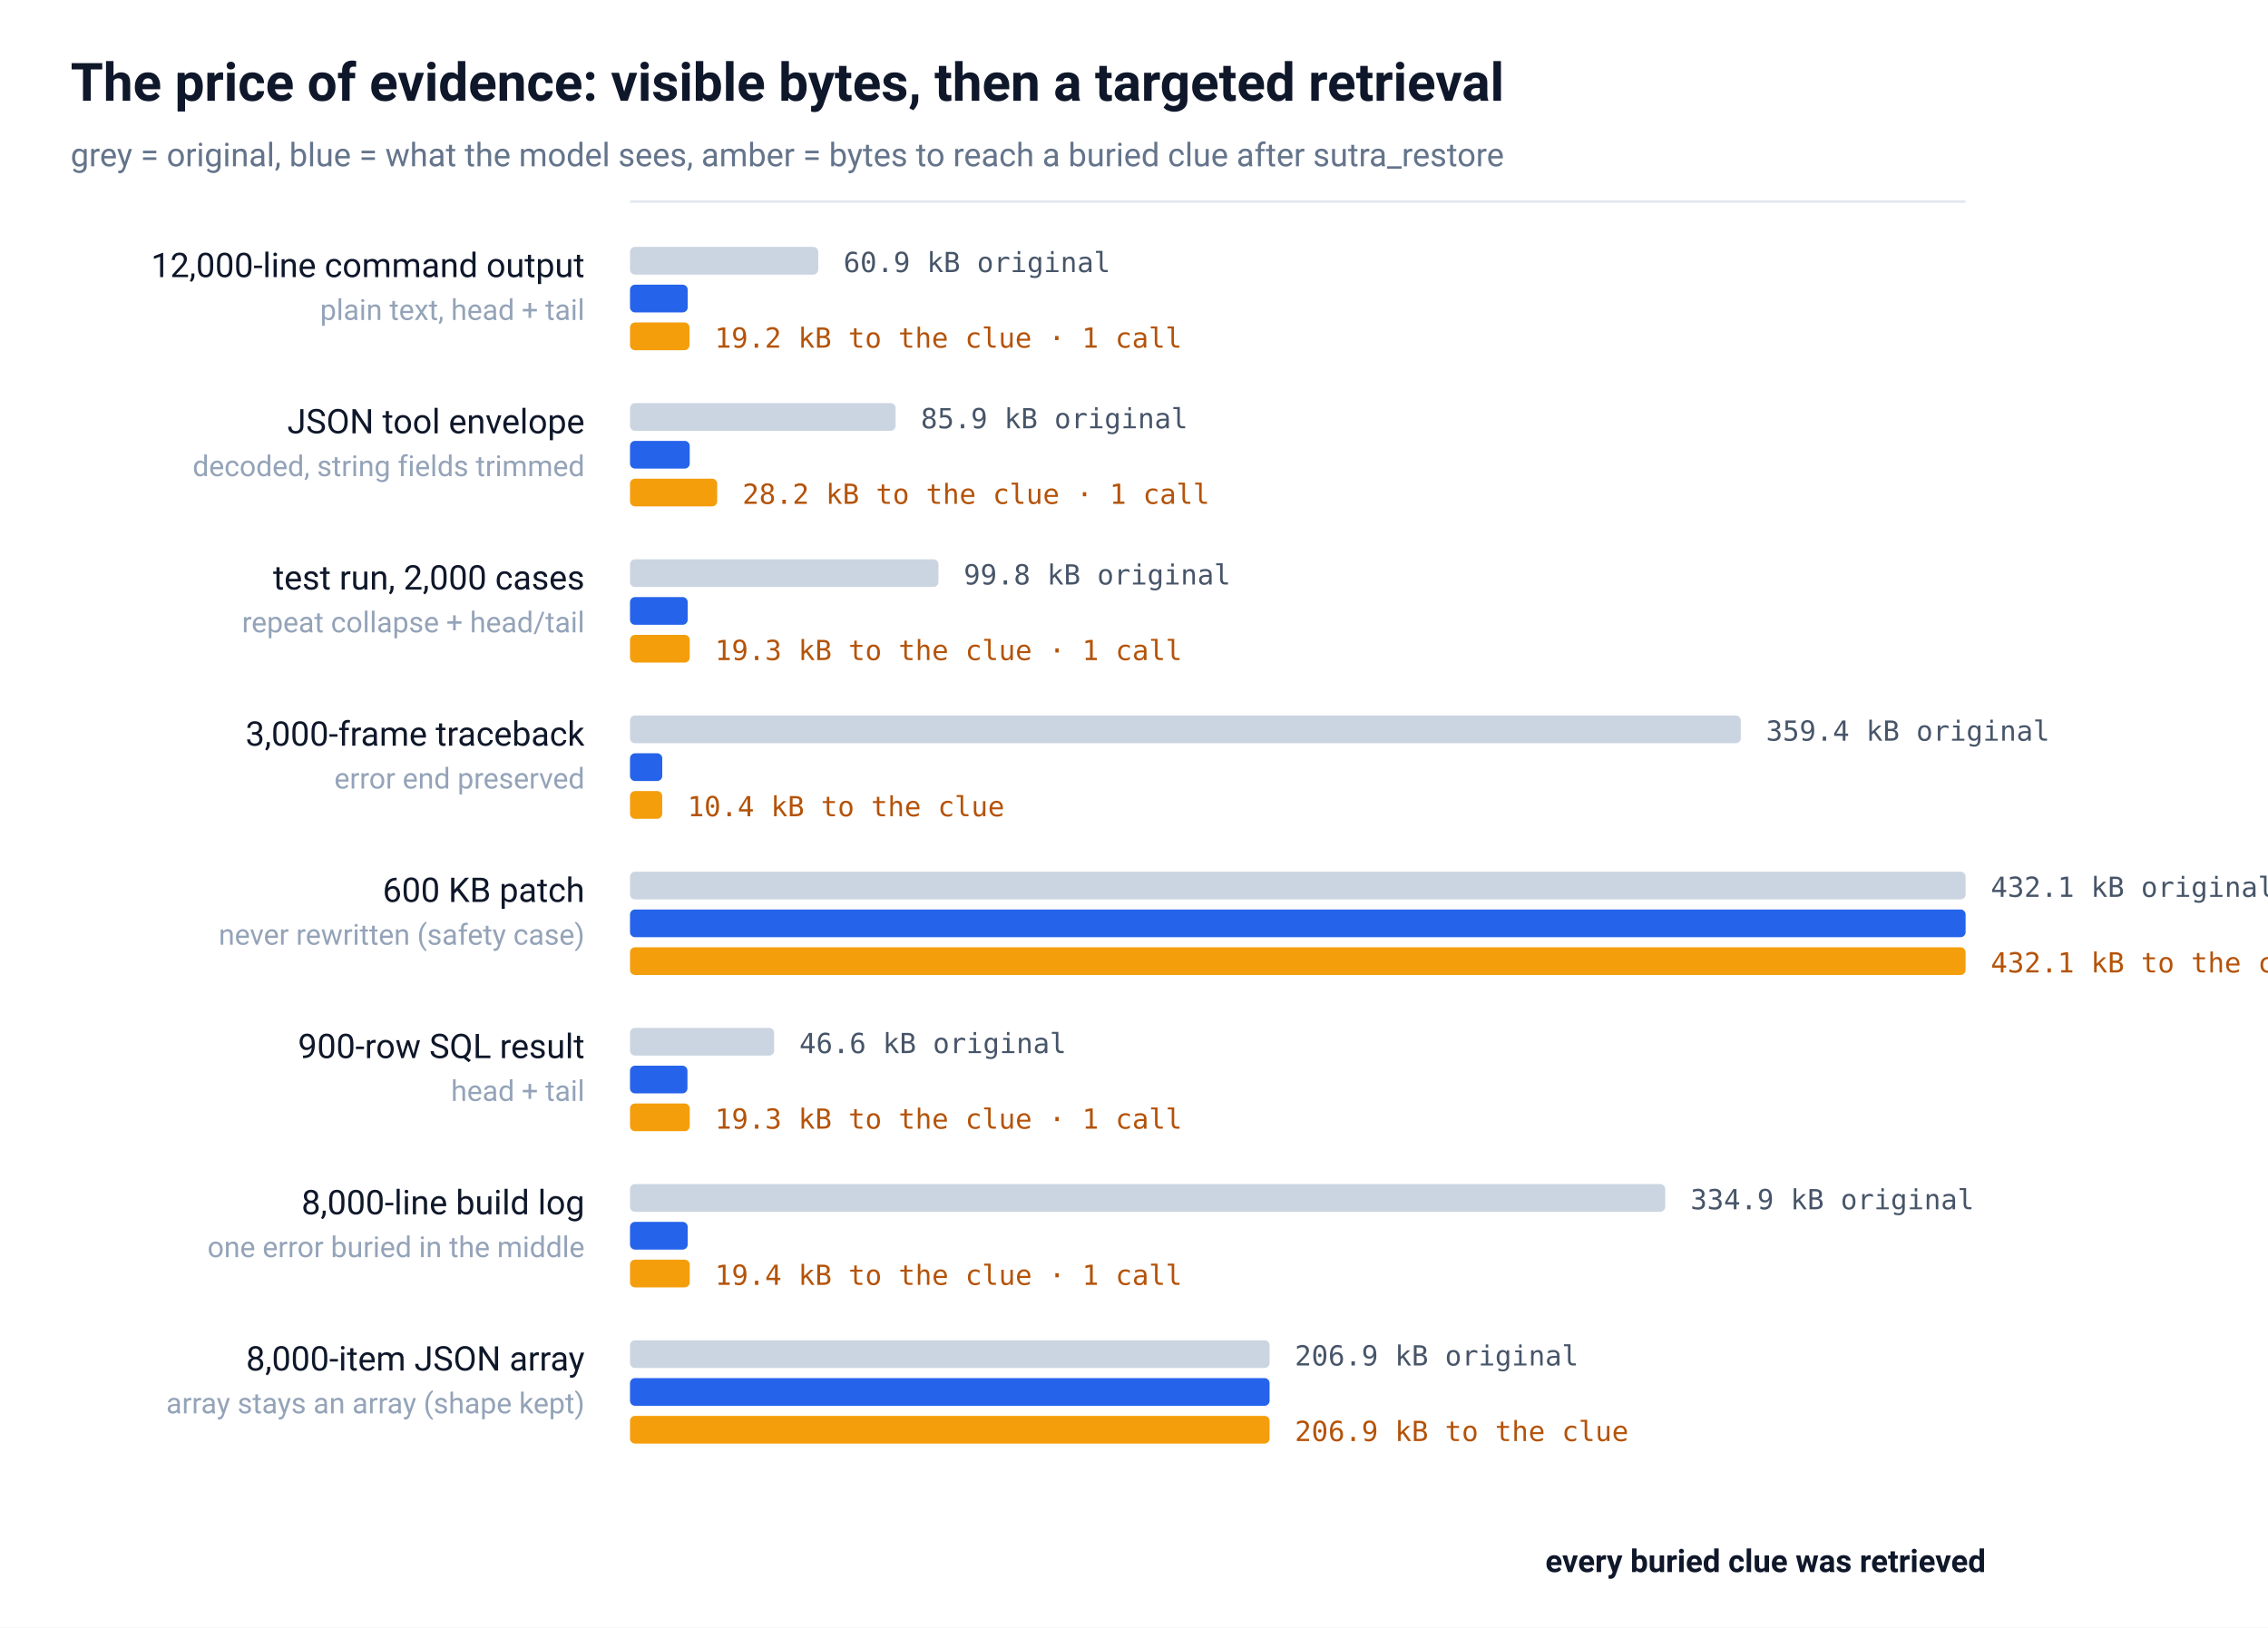
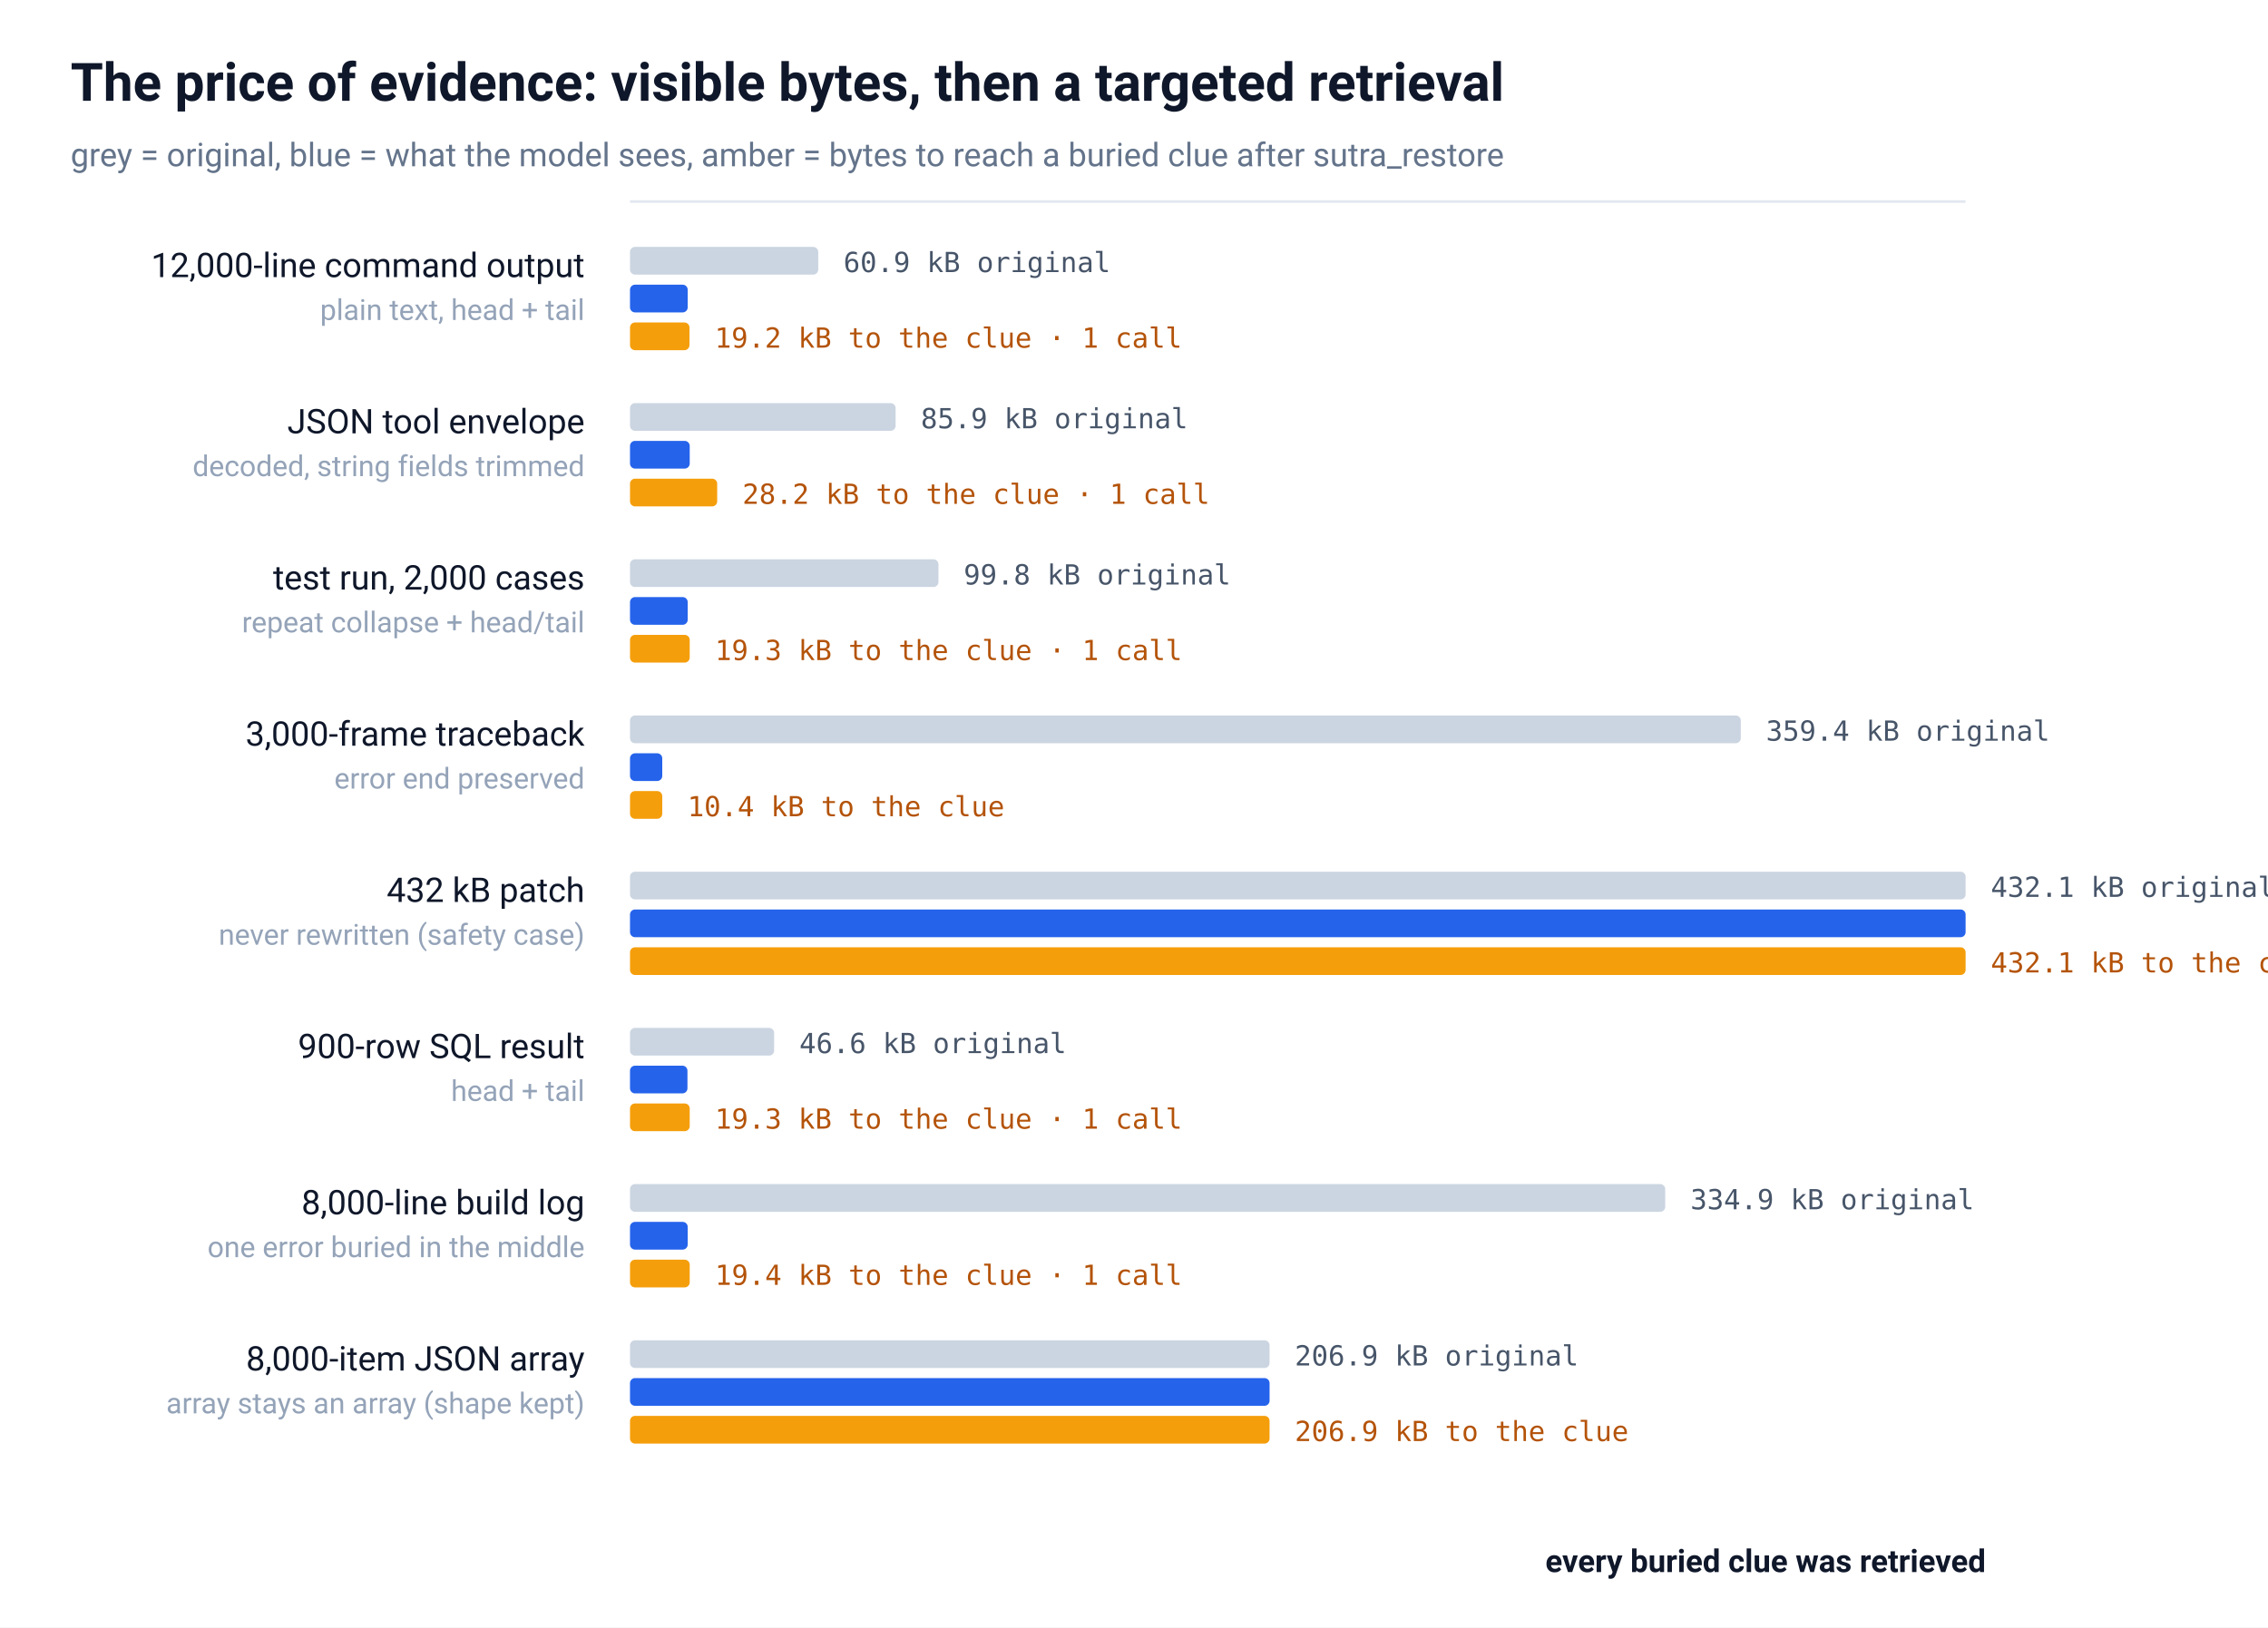
<svg xmlns="http://www.w3.org/2000/svg" width="900" height="646" viewBox="0 0 900 646" role="img" aria-label="The price of evidence: visible bytes, then a targeted retrieval">
  <rect width="900" height="646" fill="#ffffff" />
  <text x="28" y="40" font-family="ui-sans-serif,system-ui,-apple-system,Segoe UI,Roboto,sans-serif" font-size="21" font-weight="600" fill="#0f172a">The price of evidence: visible bytes, then a targeted retrieval</text>
  <text x="28" y="66" font-family="ui-sans-serif,system-ui,-apple-system,Segoe UI,Roboto,sans-serif" font-size="13" fill="#64748b">grey = original, blue = what the model sees, amber = bytes to reach a buried clue after sutra_restore</text>
  <line x1="250" y1="80" x2="780" y2="80" stroke="#e2e8f0" stroke-width="1" />
  <text x="232" y="110" text-anchor="end" font-family="ui-sans-serif,system-ui,-apple-system,Segoe UI,Roboto,sans-serif" font-size="13.5" fill="#0f172a">12,000-line command output</text>
  <text x="232" y="127" text-anchor="end" font-family="ui-sans-serif,system-ui,-apple-system,Segoe UI,Roboto,sans-serif" font-size="11.5" fill="#94a3b8">plain text, head + tail</text>
  <rect x="250" y="98" width="74.7" height="11" rx="2" fill="#cbd5e1" />
  <rect x="250" y="113" width="22.9" height="11" rx="2" fill="#2563eb" />
  <rect x="250" y="128" width="23.6" height="11" rx="2" fill="#f59e0b" />
  <text x="334.7" y="108" font-family="ui-monospace,SFMono-Regular,Menlo,monospace" font-size="11" fill="#475569">60.9 kB original</text>
  <text x="283.6" y="138" font-family="ui-monospace,SFMono-Regular,Menlo,monospace" font-size="11" fill="#b45309">19.2 kB to the clue · 1 call</text>
  <text x="232" y="172" text-anchor="end" font-family="ui-sans-serif,system-ui,-apple-system,Segoe UI,Roboto,sans-serif" font-size="13.5" fill="#0f172a">JSON tool envelope</text>
  <text x="232" y="189" text-anchor="end" font-family="ui-sans-serif,system-ui,-apple-system,Segoe UI,Roboto,sans-serif" font-size="11.5" fill="#94a3b8">decoded, string fields trimmed</text>
  <rect x="250" y="160" width="105.4" height="11" rx="2" fill="#cbd5e1" />
  <rect x="250" y="175" width="23.7" height="11" rx="2" fill="#2563eb" />
  <rect x="250" y="190" width="34.6" height="11" rx="2" fill="#f59e0b" />
  <text x="365.4" y="170" font-family="ui-monospace,SFMono-Regular,Menlo,monospace" font-size="11" fill="#475569">85.9 kB original</text>
  <text x="294.6" y="200" font-family="ui-monospace,SFMono-Regular,Menlo,monospace" font-size="11" fill="#b45309">28.2 kB to the clue · 1 call</text>
  <text x="232" y="234" text-anchor="end" font-family="ui-sans-serif,system-ui,-apple-system,Segoe UI,Roboto,sans-serif" font-size="13.5" fill="#0f172a">test run, 2,000 cases</text>
  <text x="232" y="251" text-anchor="end" font-family="ui-sans-serif,system-ui,-apple-system,Segoe UI,Roboto,sans-serif" font-size="11.5" fill="#94a3b8">repeat collapse + head/tail</text>
  <rect x="250" y="222" width="122.4" height="11" rx="2" fill="#cbd5e1" />
  <rect x="250" y="237" width="22.9" height="11" rx="2" fill="#2563eb" />
  <rect x="250" y="252" width="23.7" height="11" rx="2" fill="#f59e0b" />
  <text x="382.4" y="232" font-family="ui-monospace,SFMono-Regular,Menlo,monospace" font-size="11" fill="#475569">99.8 kB original</text>
  <text x="283.7" y="262" font-family="ui-monospace,SFMono-Regular,Menlo,monospace" font-size="11" fill="#b45309">19.3 kB to the clue · 1 call</text>
  <text x="232" y="296" text-anchor="end" font-family="ui-sans-serif,system-ui,-apple-system,Segoe UI,Roboto,sans-serif" font-size="13.5" fill="#0f172a">3,000-frame traceback</text>
  <text x="232" y="313" text-anchor="end" font-family="ui-sans-serif,system-ui,-apple-system,Segoe UI,Roboto,sans-serif" font-size="11.5" fill="#94a3b8">error end preserved</text>
  <rect x="250" y="284" width="440.8" height="11" rx="2" fill="#cbd5e1" />
  <rect x="250" y="299" width="12.8" height="11" rx="2" fill="#2563eb" />
  <rect x="250" y="314" width="12.8" height="11" rx="2" fill="#f59e0b" />
  <text x="700.8" y="294" font-family="ui-monospace,SFMono-Regular,Menlo,monospace" font-size="11" fill="#475569">359.4 kB original</text>
  <text x="272.8" y="324" font-family="ui-monospace,SFMono-Regular,Menlo,monospace" font-size="11" fill="#b45309">10.4 kB to the clue</text>
-   <text x="232" y="358" text-anchor="end" font-family="ui-sans-serif,system-ui,-apple-system,Segoe UI,Roboto,sans-serif" font-size="13.5" fill="#0f172a">600 KB patch</text>
+   <text x="232" y="358" text-anchor="end" font-family="ui-sans-serif,system-ui,-apple-system,Segoe UI,Roboto,sans-serif" font-size="13.5" fill="#0f172a">432 kB patch</text>
  <text x="232" y="375" text-anchor="end" font-family="ui-sans-serif,system-ui,-apple-system,Segoe UI,Roboto,sans-serif" font-size="11.5" fill="#94a3b8">never rewritten (safety case)</text>
  <rect x="250" y="346" width="530.0" height="11" rx="2" fill="#cbd5e1" />
  <rect x="250" y="361" width="530.0" height="11" rx="2" fill="#2563eb" />
  <rect x="250" y="376" width="530.0" height="11" rx="2" fill="#f59e0b" />
  <text x="790.0" y="356" font-family="ui-monospace,SFMono-Regular,Menlo,monospace" font-size="11" fill="#475569">432.1 kB original</text>
  <text x="790.0" y="386" font-family="ui-monospace,SFMono-Regular,Menlo,monospace" font-size="11" fill="#b45309">432.1 kB to the clue</text>
  <text x="232" y="420" text-anchor="end" font-family="ui-sans-serif,system-ui,-apple-system,Segoe UI,Roboto,sans-serif" font-size="13.5" fill="#0f172a">900-row SQL result</text>
  <text x="232" y="437" text-anchor="end" font-family="ui-sans-serif,system-ui,-apple-system,Segoe UI,Roboto,sans-serif" font-size="11.5" fill="#94a3b8">head + tail</text>
  <rect x="250" y="408" width="57.2" height="11" rx="2" fill="#cbd5e1" />
  <rect x="250" y="423" width="22.8" height="11" rx="2" fill="#2563eb" />
  <rect x="250" y="438" width="23.7" height="11" rx="2" fill="#f59e0b" />
  <text x="317.2" y="418" font-family="ui-monospace,SFMono-Regular,Menlo,monospace" font-size="11" fill="#475569">46.6 kB original</text>
  <text x="283.7" y="448" font-family="ui-monospace,SFMono-Regular,Menlo,monospace" font-size="11" fill="#b45309">19.3 kB to the clue · 1 call</text>
  <text x="232" y="482" text-anchor="end" font-family="ui-sans-serif,system-ui,-apple-system,Segoe UI,Roboto,sans-serif" font-size="13.5" fill="#0f172a">8,000-line build log</text>
  <text x="232" y="499" text-anchor="end" font-family="ui-sans-serif,system-ui,-apple-system,Segoe UI,Roboto,sans-serif" font-size="11.5" fill="#94a3b8">one error buried in the middle</text>
  <rect x="250" y="470" width="410.8" height="11" rx="2" fill="#cbd5e1" />
  <rect x="250" y="485" width="22.9" height="11" rx="2" fill="#2563eb" />
  <rect x="250" y="500" width="23.7" height="11" rx="2" fill="#f59e0b" />
  <text x="670.8" y="480" font-family="ui-monospace,SFMono-Regular,Menlo,monospace" font-size="11" fill="#475569">334.9 kB original</text>
  <text x="283.7" y="510" font-family="ui-monospace,SFMono-Regular,Menlo,monospace" font-size="11" fill="#b45309">19.4 kB to the clue · 1 call</text>
  <text x="232" y="544" text-anchor="end" font-family="ui-sans-serif,system-ui,-apple-system,Segoe UI,Roboto,sans-serif" font-size="13.5" fill="#0f172a">8,000-item JSON array</text>
  <text x="232" y="561" text-anchor="end" font-family="ui-sans-serif,system-ui,-apple-system,Segoe UI,Roboto,sans-serif" font-size="11.5" fill="#94a3b8">array stays an array (shape kept)</text>
  <rect x="250" y="532" width="253.8" height="11" rx="2" fill="#cbd5e1" />
  <rect x="250" y="547" width="253.8" height="11" rx="2" fill="#2563eb" />
  <rect x="250" y="562" width="253.8" height="11" rx="2" fill="#f59e0b" />
  <text x="513.8" y="542" font-family="ui-monospace,SFMono-Regular,Menlo,monospace" font-size="11" fill="#475569">206.9 kB original</text>
  <text x="513.8" y="572" font-family="ui-monospace,SFMono-Regular,Menlo,monospace" font-size="11" fill="#b45309">206.9 kB to the clue</text>
  <text x="788" y="624" text-anchor="end" font-family="ui-sans-serif,system-ui,-apple-system,Segoe UI,Roboto,sans-serif" font-size="12.5" fill="#0f172a" font-weight="600">every buried clue was retrieved</text>
</svg>
